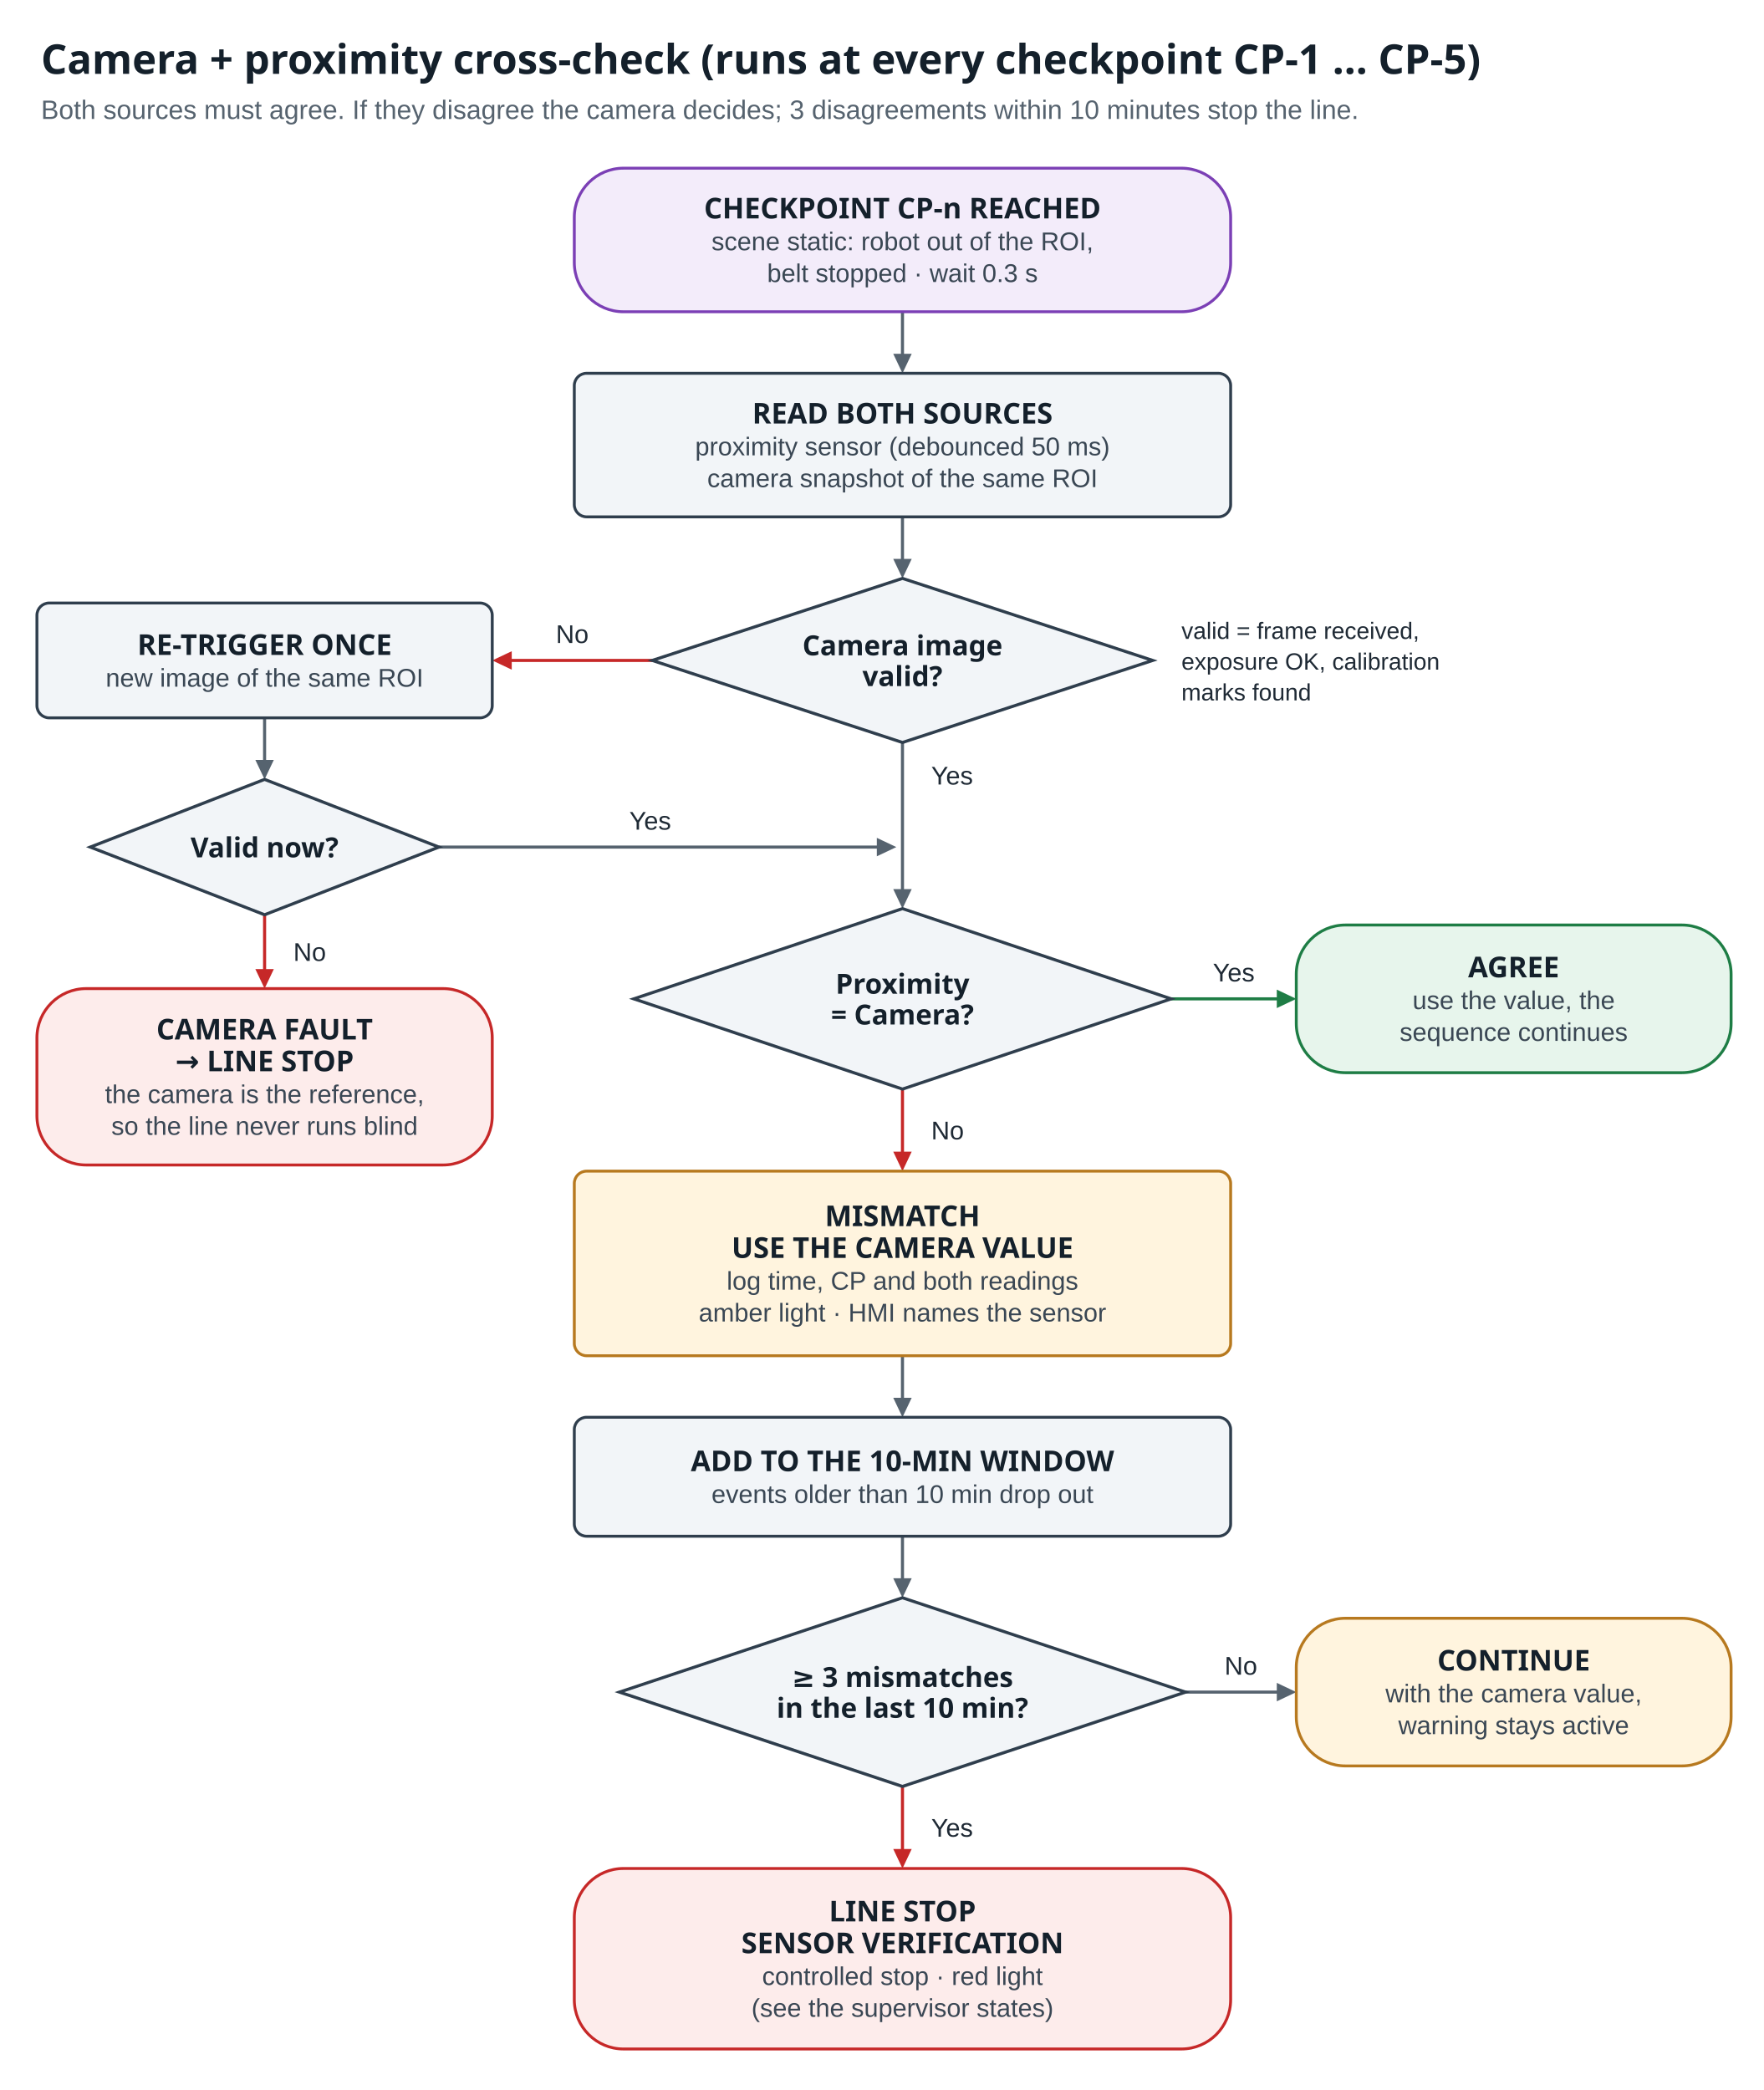
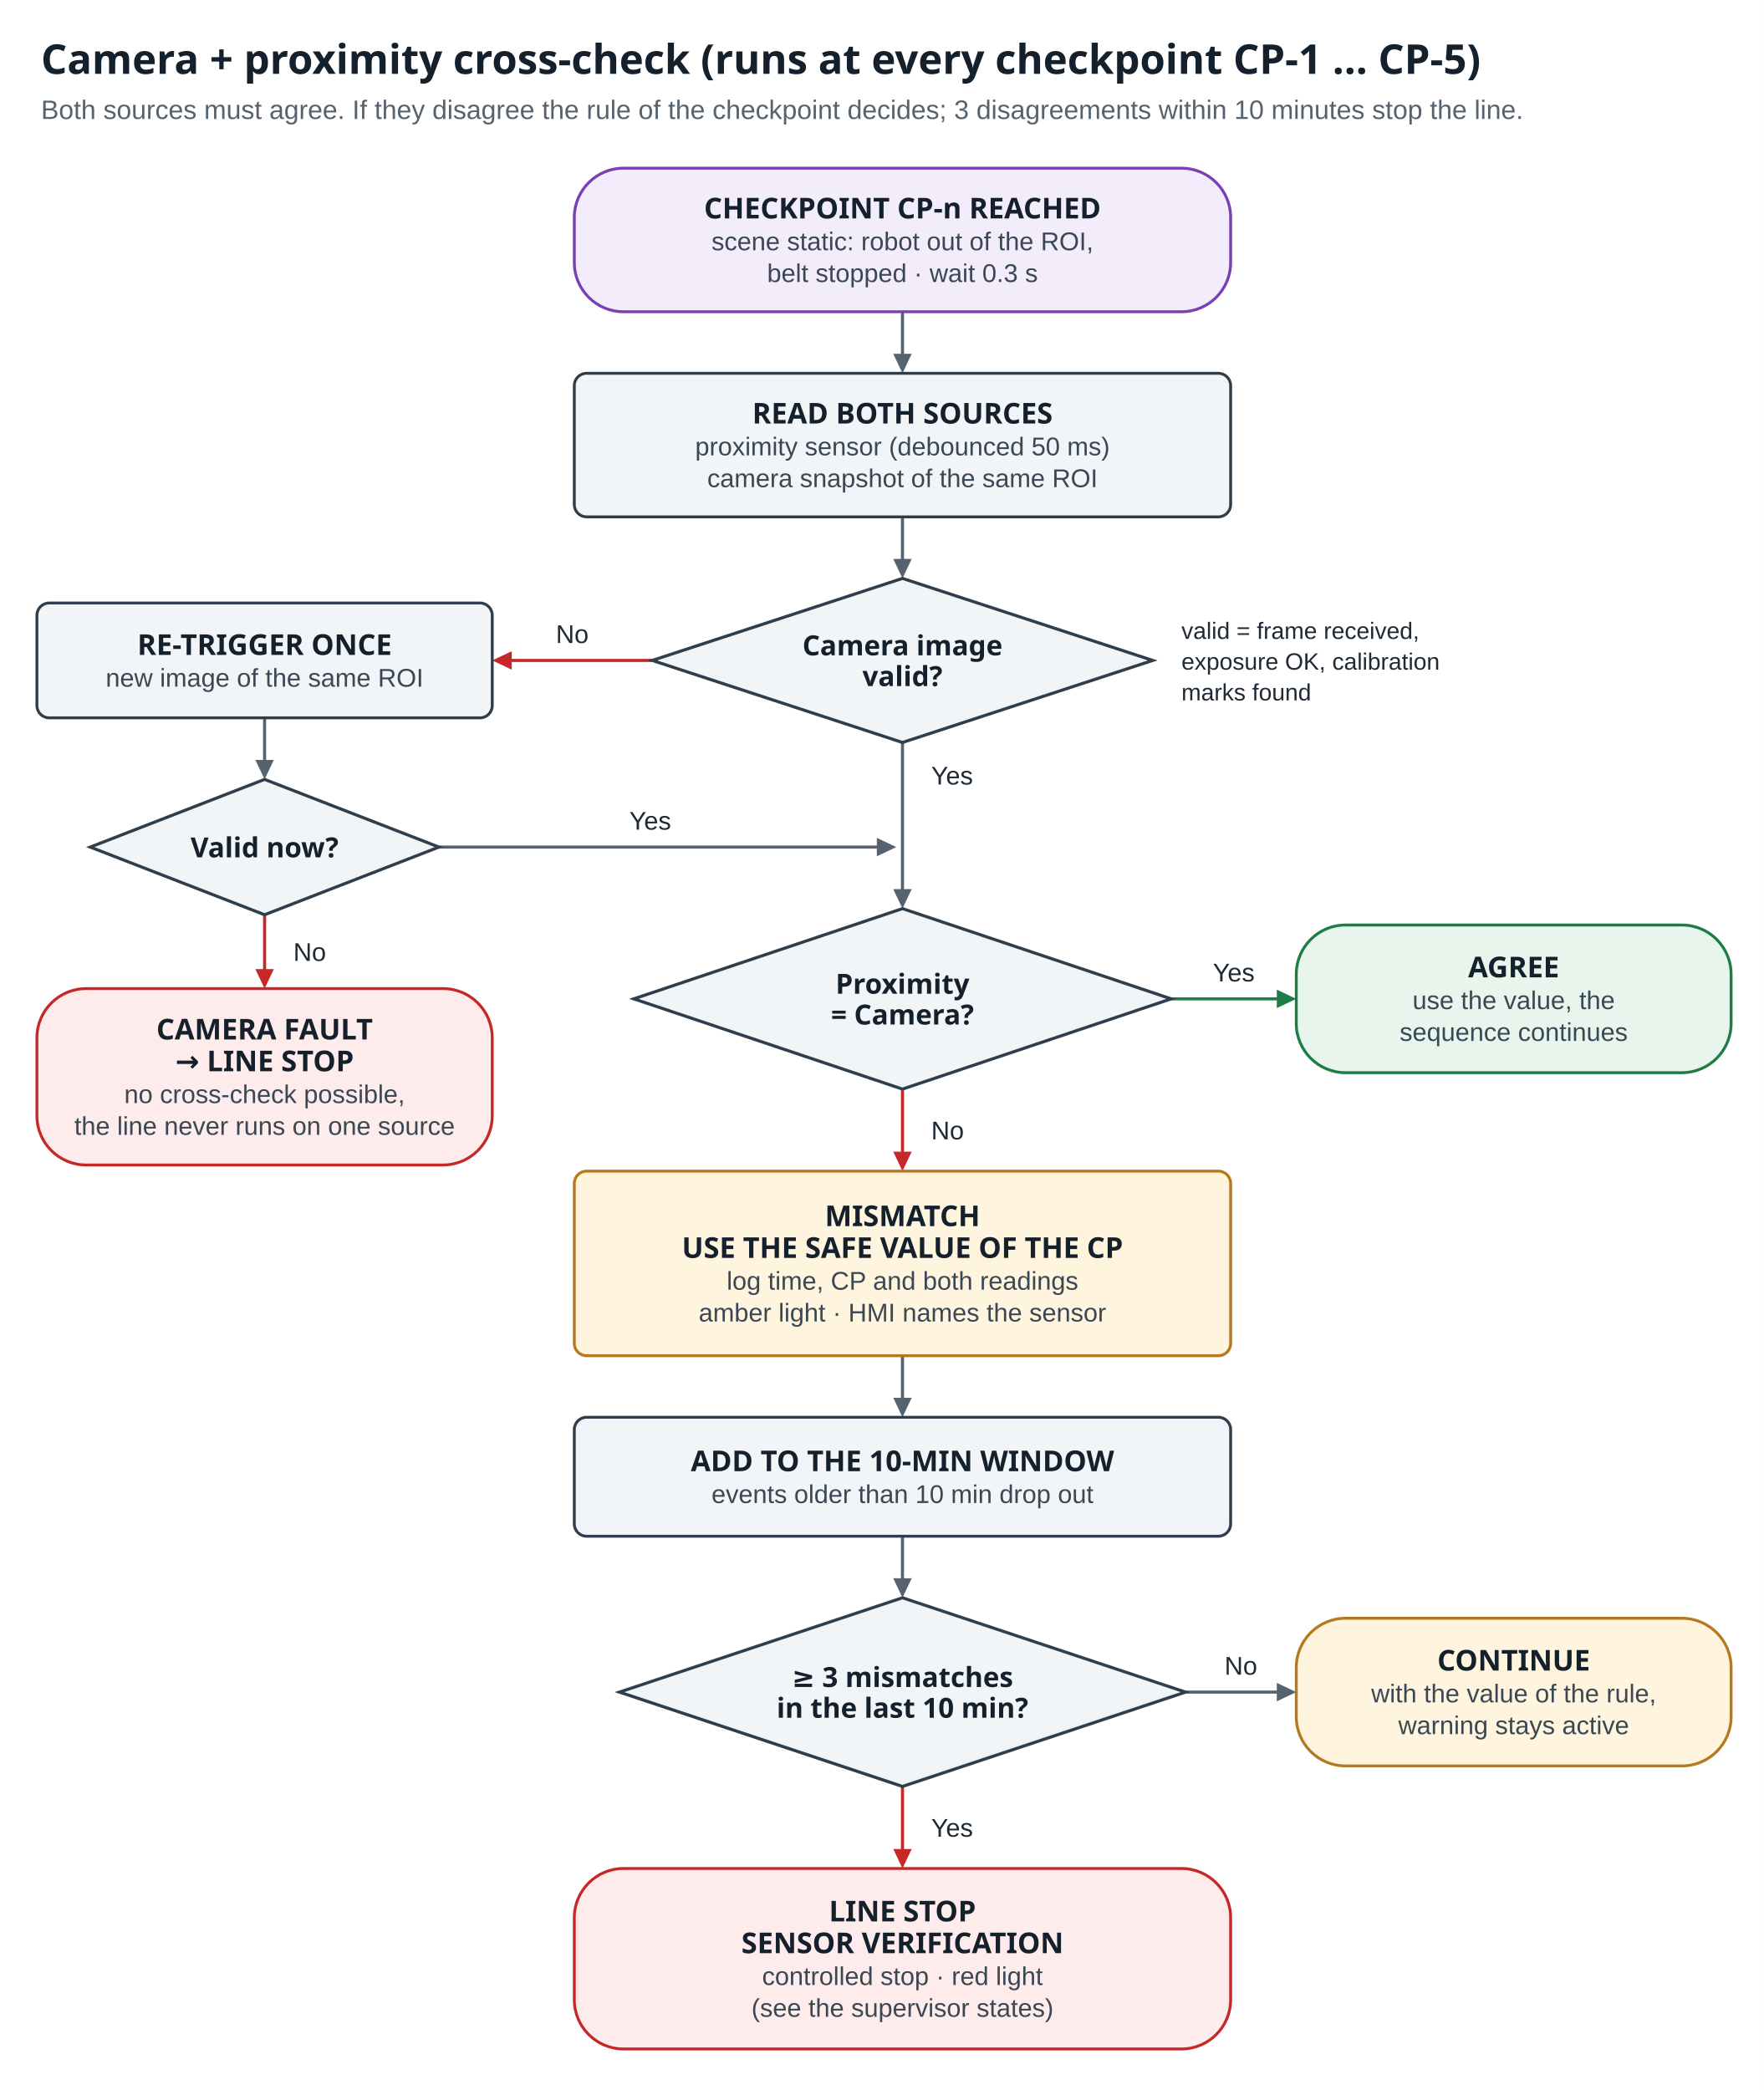
<svg xmlns="http://www.w3.org/2000/svg" class="dg-root" viewBox="0 0 860 1019" width="860" height="1019" font-family="'Barlow', 'Segoe UI', Arial, sans-serif" role="img" aria-label="Camera + proximity cross-check (runs at every checkpoint CP-1 … CP-5)">
  <style>
.dg-root{font-family:'Barlow','Segoe UI',Arial,sans-serif}
.dg-bg{fill:var(--dg-bg,#ffffff)}
.dg-title{font-family:'Barlow Semi Condensed','Barlow','Segoe UI',sans-serif;font-weight:700;font-size:20px;fill:var(--dg-ink,#14202b)}
.dg-sub{font-size:13px;fill:var(--dg-muted,#56636f)}
.dg-st-rect{fill:var(--dg-st,#f2f5f8);stroke:var(--dg-line,#2f3e4d);stroke-width:1.5}
.dg-st-title{font-family:'Barlow Semi Condensed','Barlow','Segoe UI',sans-serif;font-weight:700;font-size:14.5px;fill:var(--dg-ink,#14202b);letter-spacing:.04em}
.dg-st-do{font-size:12.5px;fill:var(--dg-soft,#3a4754)}
.dg-st-chip{fill:var(--dg-line,#2f3e4d)}
.dg-st-chiptext{font-family:'IBM Plex Mono',Consolas,monospace;font-weight:600;font-size:11px;fill:var(--dg-chipink,#ffffff)}
.dg-tr{fill:none;stroke:var(--dg-arrow,#56636f);stroke-width:1.5}
.dg-head{fill:var(--dg-arrow,#56636f)}
.dg-dash{stroke-dasharray:5 4}
.dg-trk-fault .dg-tr{stroke:var(--dg-red,#c62828)} .dg-trk-fault .dg-head{fill:var(--dg-red,#c62828)}
.dg-trk-hold .dg-tr{stroke:var(--dg-amber,#b7791f)} .dg-trk-hold .dg-head{fill:var(--dg-amber,#b7791f)}
.dg-trk-ok .dg-tr{stroke:var(--dg-green,#1e7d45)} .dg-trk-ok .dg-head{fill:var(--dg-green,#1e7d45)}
.dg-guard{font-size:12.5px;fill:var(--dg-ink2,#1f2a35)}
.dg-halo{paint-order:stroke;stroke:var(--dg-bg,#ffffff);stroke-width:5px;stroke-linejoin:round}
.dg-tag{font-family:'IBM Plex Mono',Consolas,monospace;font-size:11.5px;font-weight:500;fill:var(--dg-blue,#0b5aa6)}
.dg-cp{font-weight:700;fill:var(--dg-cp,#7b3fb5)}
.dg-b{font-weight:700}
.dg-small{font-size:11.5px}
.dg-init{fill:var(--dg-line,#2f3e4d)}
.dg-k-wait .dg-st-rect{stroke-dasharray:5 3}
.dg-k-fault .dg-st-rect{fill:var(--dg-red-t,#fdeceb);stroke:var(--dg-red,#c62828)} .dg-k-fault .dg-st-chip{fill:var(--dg-red,#c62828)}
.dg-k-hold .dg-st-rect{fill:var(--dg-amber-t,#fff4de);stroke:var(--dg-amber,#b7791f)} .dg-k-hold .dg-st-chip{fill:var(--dg-amber,#b7791f)}
.dg-k-ok .dg-st-rect{fill:var(--dg-green-t,#e7f5ec);stroke:var(--dg-green,#1e7d45)} .dg-k-ok .dg-st-chip{fill:var(--dg-green,#1e7d45)}
.dg-k-warn .dg-st-rect{fill:var(--dg-amber-t,#fff4de);stroke:var(--dg-amber,#b7791f)} .dg-k-warn .dg-st-chip{fill:var(--dg-amber,#b7791f)}
.dg-k-stop .dg-st-rect{fill:var(--dg-red-t,#fdeceb);stroke:var(--dg-red,#c62828)} .dg-k-stop .dg-st-chip{fill:var(--dg-red,#c62828)}
.dg-k-op .dg-st-rect{fill:var(--dg-blue-t,#e6effa);stroke:var(--dg-blue,#0b5aa6)} .dg-k-op .dg-st-chip{fill:var(--dg-blue,#0b5aa6)}
.dg-k-check .dg-st-rect{fill:var(--dg-cp-t,#f3ecfa);stroke:var(--dg-cp,#7b3fb5)} .dg-k-check .dg-st-chip{fill:var(--dg-cp,#7b3fb5)}
.dg-band{stroke:none}
.dg-band-idle{fill:var(--dg-amber-b,#fff5e0)} .dg-band-run{fill:var(--dg-blue-b,#e9f1fb)}
.dg-band-stop{fill:var(--dg-green-b,#eaf6ee)} .dg-band-move{fill:var(--dg-gray-b,#eef1f4)}
.dg-band-label{font-family:'Barlow Semi Condensed','Barlow',sans-serif;font-weight:700;font-size:11.5px;letter-spacing:.08em;fill:var(--dg-muted,#56636f)}
.dg-band-label.idle{fill:var(--dg-amber-d,#9a6212)} .dg-band-label.run{fill:var(--dg-blue,#0b5aa6)} .dg-band-label.stop{fill:var(--dg-green,#1e7d45)}
.dg-note-rect{fill:var(--dg-note,#f6f7f9);stroke:var(--dg-rule,#c4ccd4);stroke-width:1}
.dg-note{font-size:12.5px;fill:var(--dg-soft,#3a4754)}
.dg-choice{fill:var(--dg-st,#f2f5f8);stroke:var(--dg-line,#2f3e4d);stroke-width:1.5}
.dg-choice-t{font-family:'Barlow Semi Condensed','Barlow',sans-serif;font-weight:700;font-size:13.5px;fill:var(--dg-ink,#14202b)}
.dg-node{fill:var(--dg-st,#f2f5f8);stroke:var(--dg-line,#2f3e4d);stroke-width:1.4}
.dg-node.ok{fill:var(--dg-green-t,#e7f5ec);stroke:var(--dg-green,#1e7d45)}
.dg-node.warn{fill:var(--dg-amber-t,#fff4de);stroke:var(--dg-amber,#b7791f)}
.dg-node.stop{fill:var(--dg-red-t,#fdeceb);stroke:var(--dg-red,#c62828)}
.dg-node.check{fill:var(--dg-cp-t,#f3ecfa);stroke:var(--dg-cp,#7b3fb5)}
.dg-node.op{fill:var(--dg-blue-t,#e6effa);stroke:var(--dg-blue,#0b5aa6)}
.dg-node-t{font-family:'Barlow Semi Condensed','Barlow',sans-serif;font-weight:700;font-size:14px;fill:var(--dg-ink,#14202b)}
.dg-node-s{font-size:12.5px;fill:var(--dg-soft,#3a4754)}
.dg-owner{font-family:'Barlow Semi Condensed','Barlow',sans-serif;font-weight:700;font-size:10.5px;letter-spacing:.08em;fill:#ffffff}
.dg-owner-r{fill:#2f3e4d}
.dg-owner-r.op,.dg-owner-r.light{fill:#0b5aa6} .dg-owner-r.cnc{fill:#a0521d} .dg-owner-r.conv{fill:#2f6f5e} .dg-owner-r.r2{fill:#806000}
.dg-owner-r.cam{fill:#7b3fb5} .dg-owner-r.gauge{fill:#a33a3a} .dg-owner-r.ok{fill:#1e7d45} .dg-owner-r.nok{fill:#c62828}
.dg-conn{fill:var(--dg-bg,#ffffff);stroke:var(--dg-line,#2f3e4d);stroke-width:1.5}
.dg-conn-t{font-family:'Barlow Semi Condensed','Barlow',sans-serif;font-weight:700;font-size:13px;fill:var(--dg-ink,#14202b)}
.dg-num{font-family:'Barlow Semi Condensed','Barlow',sans-serif;font-weight:700;font-size:14px;fill:var(--dg-muted,#56636f)}
.dg-active .dg-st-rect,.dg-active .dg-node,.dg-active .dg-choice{stroke:var(--dg-active,#0a66e8);stroke-width:3.2;fill:var(--dg-active-t,#dde9fc)}
.dg-active .dg-st-chip{fill:var(--dg-active,#0a66e8)}
.dg-flash .dg-tr{stroke:var(--dg-active,#0a66e8);stroke-width:3} .dg-flash .dg-head{fill:var(--dg-active,#0a66e8)}
/* layout drawing */
.ly-fence{fill:none;stroke:var(--dg-rule,#aab4be);stroke-width:1.3;stroke-dasharray:2 5}
.ly-aisle{font-family:'Barlow Semi Condensed','Barlow',sans-serif;font-weight:700;font-size:11px;letter-spacing:.14em;fill:var(--dg-muted,#56636f)}
.ly-mach{fill:var(--ly-mach,#dfe5ea);stroke:var(--dg-line,#2f3e4d);stroke-width:1.6}
.ly-mach-in{fill:var(--ly-mach-in,#eef2f5);stroke:var(--ly-rule2,#9aa6b1);stroke-width:1}
.ly-pallet{fill:var(--ly-pallet,#e9dcc6);stroke:var(--ly-pallet-s,#8a6d3b);stroke-width:1.5}
.ly-slot{fill:none;stroke:var(--ly-slot,#b39a6e);stroke-width:.9;stroke-dasharray:2 2}
.ly-part{fill:var(--ly-raw,#a9b2ba);stroke:var(--ly-raw-s,#56626c);stroke-width:1.1}
.ly-part.fin{fill:var(--ly-fin,#dfe8f0);stroke:var(--ly-fin-s,#43698c)}
.ly-part.nok{stroke:var(--dg-red,#c62828);stroke-width:2.2}
.ly-pocket{fill:none;stroke:var(--ly-fin-s,#43698c);stroke-width:.9}
.ly-belt{fill:var(--ly-belt,#39414a)}
.ly-frame{fill:var(--ly-frame,#8d98a3)}
.ly-roller{stroke:var(--ly-roller,#5b646d);stroke-width:1.1}
.ly-stop{fill:var(--dg-red,#c62828)}
.ly-robot{fill:var(--ly-robot,#2c4a66);stroke:var(--ly-robot-s,#15283a);stroke-width:1.5}
.ly-robot-t{font-family:'Barlow Semi Condensed','Barlow',sans-serif;font-weight:700;font-size:11.5px;fill:#ffffff;letter-spacing:.04em}
.ly-link{stroke:var(--ly-link,#5f7d99);stroke-width:13;stroke-linecap:round;fill:none}
.ly-link2{stroke:var(--ly-link2,#7f9ab3);stroke-width:10;stroke-linecap:round;fill:none}
.ly-joint{fill:var(--ly-joint,#243a52)}
.ly-finger{stroke:var(--ly-joint,#243a52);stroke-width:3.2;stroke-linecap:round}
.ly-door{fill:var(--ly-door,#6f8193);stroke:var(--dg-line,#2f3e4d);stroke-width:1}
.ly-track{stroke:var(--ly-rule2,#9aa6b1);stroke-width:1.1;stroke-dasharray:3 3}
.ly-handle{fill:var(--dg-line,#2f3e4d)}
.ly-label{font-family:'Barlow Semi Condensed','Barlow',sans-serif;font-weight:700;font-size:14px;fill:var(--dg-ink,#14202b);letter-spacing:.05em}
.ly-sub{font-size:11.5px;fill:var(--dg-soft,#3a4754)}
.ly-tag{font-family:'IBM Plex Mono',Consolas,monospace;font-size:11px;font-weight:600;fill:var(--dg-blue,#0b5aa6)}
.ly-tag.cam{fill:var(--dg-cp,#7b3fb5)} .ly-tag.saf{fill:var(--ly-safety,#946c00)}
.ly-sens{fill:var(--dg-bg,#ffffff);stroke:var(--dg-blue,#0b5aa6);stroke-width:1.6}
.ly-sens.safety{stroke:var(--ly-safety,#c79400)}
.ly-led{fill:var(--ly-led-off,#c3cad1)}
.ly-led.on{fill:var(--ly-led-on,#1ea453)}
.ly-led.bad{fill:var(--dg-red,#d32f2f)}
.ly-beam{stroke:var(--ly-beam,#d33b3b);stroke-width:1.1;stroke-dasharray:2 3;opacity:.8}
.ly-fov{fill:var(--ly-fov,rgba(123,63,181,.045));stroke:var(--dg-cp,#7b3fb5);stroke-width:1.3;stroke-dasharray:7 4}
.ly-roi{fill:none;stroke:var(--dg-cp,#7b3fb5);stroke-width:1.1;stroke-dasharray:2 2}
.ly-roi-t{font-family:'IBM Plex Mono',Consolas,monospace;font-size:10px;font-weight:600;fill:var(--dg-cp,#7b3fb5)}
.ly-roi-t.on-belt{fill:#d9c5f5}
.ly-cam{fill:var(--dg-cp,#7b3fb5)}
.ly-nok{fill:var(--ly-nok,#fbe3e1);stroke:var(--dg-red,#c62828);stroke-width:1.6}
.ly-nok-h{stroke:var(--dg-red,#c62828);stroke-width:.9;opacity:.35}
.ly-gauge{fill:var(--ly-gauge,#e9eef3);stroke:var(--dg-line,#2f3e4d);stroke-width:1.5}
.ly-datum{fill:var(--dg-line,#2f3e4d)}
.ly-laser{fill:var(--dg-red,#c62828)}
.ly-cab{fill:var(--ly-mach,#dfe5ea);stroke:var(--dg-line,#2f3e4d);stroke-width:1.3}
.ly-lamp-r{fill:#d32f2f} .ly-lamp-a{fill:#f2a900} .ly-lamp-g{fill:#1e9e52} .ly-lamp-b{fill:#1565c0}
.ly-lamp-off{opacity:.2}
.ly-scan{fill:var(--ly-scan,rgba(199,148,0,.09));stroke:var(--ly-safety,#c79400);stroke-width:1.1;stroke-dasharray:3 3}
.ly-flow{fill:none;stroke:#ffffff;stroke-width:1.8;opacity:.75}
.ly-note{font-size:11.5px;font-style:italic;fill:var(--dg-muted,#56636f)}
.ly-legend{font-size:12px;fill:var(--dg-soft,#3a4754)}
/* timing chart */
.gt-grid{stroke:var(--dg-rule,#d5dbe1);stroke-width:1}
.gt-axis{font-size:11.5px;fill:var(--dg-muted,#56636f)}
.gt-row{font-family:'Barlow Semi Condensed','Barlow',sans-serif;font-weight:700;font-size:13.5px;fill:var(--dg-ink,#14202b)}
.gt-bar-t{font-size:11.5px;fill:#ffffff;font-weight:600}
.gt-bar-t.dark{fill:var(--dg-ink,#14202b)}
.gt-mach{fill:#3f73b5} .gt-idle{fill:#e3a21a} .gt-door{fill:#2f3e4d} .gt-move{fill:#7d8b98} .gt-wait{fill:var(--dg-gray-b,#eef1f4);stroke:var(--dg-rule,#c4ccd4)} .gt-belt{fill:#2f6f5e} .gt-gauge{fill:#a33a3a}
.gt-kpi{font-family:'Barlow Semi Condensed','Barlow',sans-serif;font-weight:700;font-size:15px;fill:var(--dg-ink,#14202b)}
.gt-break{fill:var(--dg-bg,#ffffff);stroke:var(--dg-muted,#56636f);stroke-width:1.2}
.pill-t{font-family:'IBM Plex Mono',Consolas,monospace;font-size:10.5px;font-weight:600}
</style>
  <rect class="dg-bg" x="0" y="0" width="860" height="1019" />
  <text class="dg-title" x="20" y="36">Camera + proximity cross-check (runs at every checkpoint CP-1 … CP-5)</text>
-   <text class="dg-sub" x="20" y="58">Both sources must agree. If they disagree the camera decides; 3 disagreements within 10 minutes stop the line.</text>
+   <text class="dg-sub" x="20" y="58">Both sources must agree. If they disagree the rule of the checkpoint decides; 3 disagreements within 10 minutes stop the line.</text>
  <g class="dg-trg">
    <path class="dg-tr" d="M440 152 L440 177" />
    <polygon class="dg-head" points="440,182 444.5,172.5 435.5,172.5" />
  </g>
  <g class="dg-trg">
    <path class="dg-tr" d="M440 252 L440 277" />
    <polygon class="dg-head" points="440,282 444.5,272.5 435.5,272.5" />
  </g>
  <g class="dg-trg dg-trk-fault">
    <path class="dg-tr" d="M318 322 L245 322" />
    <polygon class="dg-head" points="240,322 249.5,326.5 249.5,317.5" />
  </g>
  <g class="dg-trg">
    <path class="dg-tr" d="M129 350 L129 375" />
    <polygon class="dg-head" points="129,380 133.5,370.5 124.5,370.5" />
  </g>
  <g class="dg-trg dg-trk-fault">
    <path class="dg-tr" d="M129 446 L129 477" />
    <polygon class="dg-head" points="129,482 133.5,472.5 124.5,472.5" />
  </g>
  <g class="dg-trg">
    <path class="dg-tr" d="M440 362 L440 438" />
    <polygon class="dg-head" points="440,443 444.5,433.5 435.5,433.5" />
  </g>
  <g class="dg-trg">
    <path class="dg-tr" d="M214 413 L432 413" />
    <polygon class="dg-head" points="437,413 427.5,408.5 427.5,417.5" />
  </g>
  <g class="dg-trg dg-trk-ok">
    <path class="dg-tr" d="M571 487 L627 487" />
    <polygon class="dg-head" points="632,487 622.5,482.5 622.5,491.5" />
  </g>
  <g class="dg-trg dg-trk-fault">
    <path class="dg-tr" d="M440 531 L440 566" />
    <polygon class="dg-head" points="440,571 444.5,561.5 435.5,561.5" />
  </g>
  <g class="dg-trg">
    <path class="dg-tr" d="M440 661 L440 686" />
    <polygon class="dg-head" points="440,691 444.5,681.5 435.5,681.5" />
  </g>
  <g class="dg-trg">
    <path class="dg-tr" d="M440 749 L440 774" />
    <polygon class="dg-head" points="440,779 444.5,769.5 435.5,769.5" />
  </g>
  <g class="dg-trg">
    <path class="dg-tr" d="M578 825 L627 825" />
    <polygon class="dg-head" points="632,825 622.5,820.5 622.5,829.5" />
  </g>
  <g class="dg-trg dg-trk-fault">
    <path class="dg-tr" d="M440 871 L440 906" />
    <polygon class="dg-head" points="440,911 444.5,901.5 435.5,901.5" />
  </g>
  <g class="dg-nodeg" data-state="N1">
    <rect class="dg-node check" x="280" y="82" width="320" height="70" rx="24" />
    <text class="dg-node-t" x="440" y="106.5" text-anchor="middle">CHECKPOINT CP-n REACHED</text>
    <text class="dg-node-s" x="440" y="122" text-anchor="middle">scene static: robot out of the ROI,</text>
    <text class="dg-node-s" x="440" y="137.5" text-anchor="middle">belt stopped · wait 0.3 s</text>
  </g>
  <g class="dg-nodeg" data-state="N2">
    <rect class="dg-node " x="280" y="182" width="320" height="70" rx="6" />
    <text class="dg-node-t" x="440" y="206.5" text-anchor="middle">READ BOTH SOURCES</text>
    <text class="dg-node-s" x="440" y="222" text-anchor="middle">proximity sensor (debounced 50 ms)</text>
    <text class="dg-node-s" x="440" y="237.5" text-anchor="middle">camera snapshot of the same ROI</text>
  </g>
  <g class="dg-choiceg" data-state="Q1">
    <polygon class="dg-choice" points="440,282 562,322 440,362 318,322" />
    <text class="dg-choice-t" x="440" y="319.5" text-anchor="middle">Camera image</text>
    <text class="dg-choice-t" x="440" y="334.5" text-anchor="middle">valid?</text>
  </g>
  <g class="dg-nodeg" data-state="R1">
    <rect class="dg-node " x="18" y="294" width="222" height="56" rx="6" />
    <text class="dg-node-t" x="129" y="319.3" text-anchor="middle">RE-TRIGGER ONCE</text>
    <text class="dg-node-s" x="129" y="334.8" text-anchor="middle">new image of the same ROI</text>
  </g>
  <g class="dg-choiceg" data-state="Q1B">
    <polygon class="dg-choice" points="129,380 214,413 129,446 44,413" />
    <text class="dg-choice-t" x="129" y="418" text-anchor="middle">Valid now?</text>
  </g>
  <g class="dg-nodeg" data-state="CF">
    <rect class="dg-node stop" x="18" y="482" width="222" height="86" rx="24" />
    <text class="dg-node-t" x="129" y="506.8" text-anchor="middle">CAMERA FAULT</text>
    <text class="dg-node-t" x="129" y="522.3" text-anchor="middle">→ LINE STOP</text>
-     <text class="dg-node-s" x="129" y="537.8" text-anchor="middle">the camera is the reference,</text>
-     <text class="dg-node-s" x="129" y="553.3" text-anchor="middle">so the line never runs blind</text>
+     <text class="dg-node-s" x="129" y="537.8" text-anchor="middle">no cross-check possible,</text>
+     <text class="dg-node-s" x="129" y="553.3" text-anchor="middle">the line never runs on one source</text>
  </g>
  <g class="dg-choiceg" data-state="Q2">
    <polygon class="dg-choice" points="440,443 571,487 440,531 309,487" />
    <text class="dg-choice-t" x="440" y="484.5" text-anchor="middle">Proximity</text>
    <text class="dg-choice-t" x="440" y="499.5" text-anchor="middle">= Camera?</text>
  </g>
  <g class="dg-nodeg" data-state="AG">
    <rect class="dg-node ok" x="632" y="451" width="212" height="72" rx="24" />
    <text class="dg-node-t" x="738" y="476.5" text-anchor="middle">AGREE</text>
    <text class="dg-node-s" x="738" y="492" text-anchor="middle">use the value, the</text>
    <text class="dg-node-s" x="738" y="507.5" text-anchor="middle">sequence continues</text>
  </g>
  <g class="dg-nodeg" data-state="MM">
    <rect class="dg-node warn" x="280" y="571" width="320" height="90" rx="6" />
    <text class="dg-node-t" x="440" y="597.8" text-anchor="middle">MISMATCH</text>
-     <text class="dg-node-t" x="440" y="613.3" text-anchor="middle">USE THE CAMERA VALUE</text>
+     <text class="dg-node-t" x="440" y="613.3" text-anchor="middle">USE THE SAFE VALUE OF THE CP</text>
    <text class="dg-node-s" x="440" y="628.8" text-anchor="middle">log time, CP and both readings</text>
    <text class="dg-node-s" x="440" y="644.3" text-anchor="middle">amber light · HMI names the sensor</text>
  </g>
  <g class="dg-nodeg" data-state="WN">
    <rect class="dg-node " x="280" y="691" width="320" height="58" rx="6" />
    <text class="dg-node-t" x="440" y="717.3" text-anchor="middle">ADD TO THE 10-MIN WINDOW</text>
    <text class="dg-node-s" x="440" y="732.8" text-anchor="middle">events older than 10 min drop out</text>
  </g>
  <g class="dg-choiceg" data-state="Q3">
    <polygon class="dg-choice" points="440,779 578,825 440,871 302,825" />
    <text class="dg-choice-t" x="440" y="822.5" text-anchor="middle">≥ 3 mismatches</text>
    <text class="dg-choice-t" x="440" y="837.5" text-anchor="middle">in the last 10 min?</text>
  </g>
  <g class="dg-nodeg" data-state="CN">
    <rect class="dg-node warn" x="632" y="789" width="212" height="72" rx="24" />
    <text class="dg-node-t" x="738" y="814.5" text-anchor="middle">CONTINUE</text>
-     <text class="dg-node-s" x="738" y="830" text-anchor="middle">with the camera value,</text>
+     <text class="dg-node-s" x="738" y="830" text-anchor="middle">with the value of the rule,</text>
    <text class="dg-node-s" x="738" y="845.5" text-anchor="middle">warning stays active</text>
  </g>
  <g class="dg-nodeg" data-state="LS">
    <rect class="dg-node stop" x="280" y="911" width="320" height="88" rx="24" />
    <text class="dg-node-t" x="440" y="936.8" text-anchor="middle">LINE STOP</text>
    <text class="dg-node-t" x="440" y="952.3" text-anchor="middle">SENSOR VERIFICATION</text>
    <text class="dg-node-s" x="440" y="967.8" text-anchor="middle">controlled stop · red light</text>
    <text class="dg-node-s" x="440" y="983.3" text-anchor="middle">(see the supervisor states)</text>
  </g>
  <text class="dg-guard dg-halo dg-small" x="576" y="311.5" text-anchor="start">
    <tspan x="576">valid = frame received,</tspan>
    <tspan x="576" dy="15">exposure OK, calibration</tspan>
    <tspan x="576" dy="15">marks found</tspan>
  </text>
  <text class="dg-guard dg-halo" x="279" y="313.5" text-anchor="middle">
    <tspan x="279">No</tspan>
  </text>
  <text class="dg-guard dg-halo" x="143" y="468.5" text-anchor="start">
    <tspan x="143">No</tspan>
  </text>
  <text class="dg-guard dg-halo" x="454" y="382.5" text-anchor="start">
    <tspan x="454">Yes</tspan>
  </text>
  <text class="dg-guard dg-halo" x="317" y="404.5" text-anchor="middle">
    <tspan x="317">Yes</tspan>
  </text>
  <text class="dg-guard dg-halo" x="601.5" y="478.5" text-anchor="middle">
    <tspan x="601.5">Yes</tspan>
  </text>
  <text class="dg-guard dg-halo" x="454" y="555.5" text-anchor="start">
    <tspan x="454">No</tspan>
  </text>
  <text class="dg-guard dg-halo" x="605" y="816.5" text-anchor="middle">
    <tspan x="605">No</tspan>
  </text>
  <text class="dg-guard dg-halo" x="454" y="895.5" text-anchor="start">
    <tspan x="454">Yes</tspan>
  </text>
</svg>
